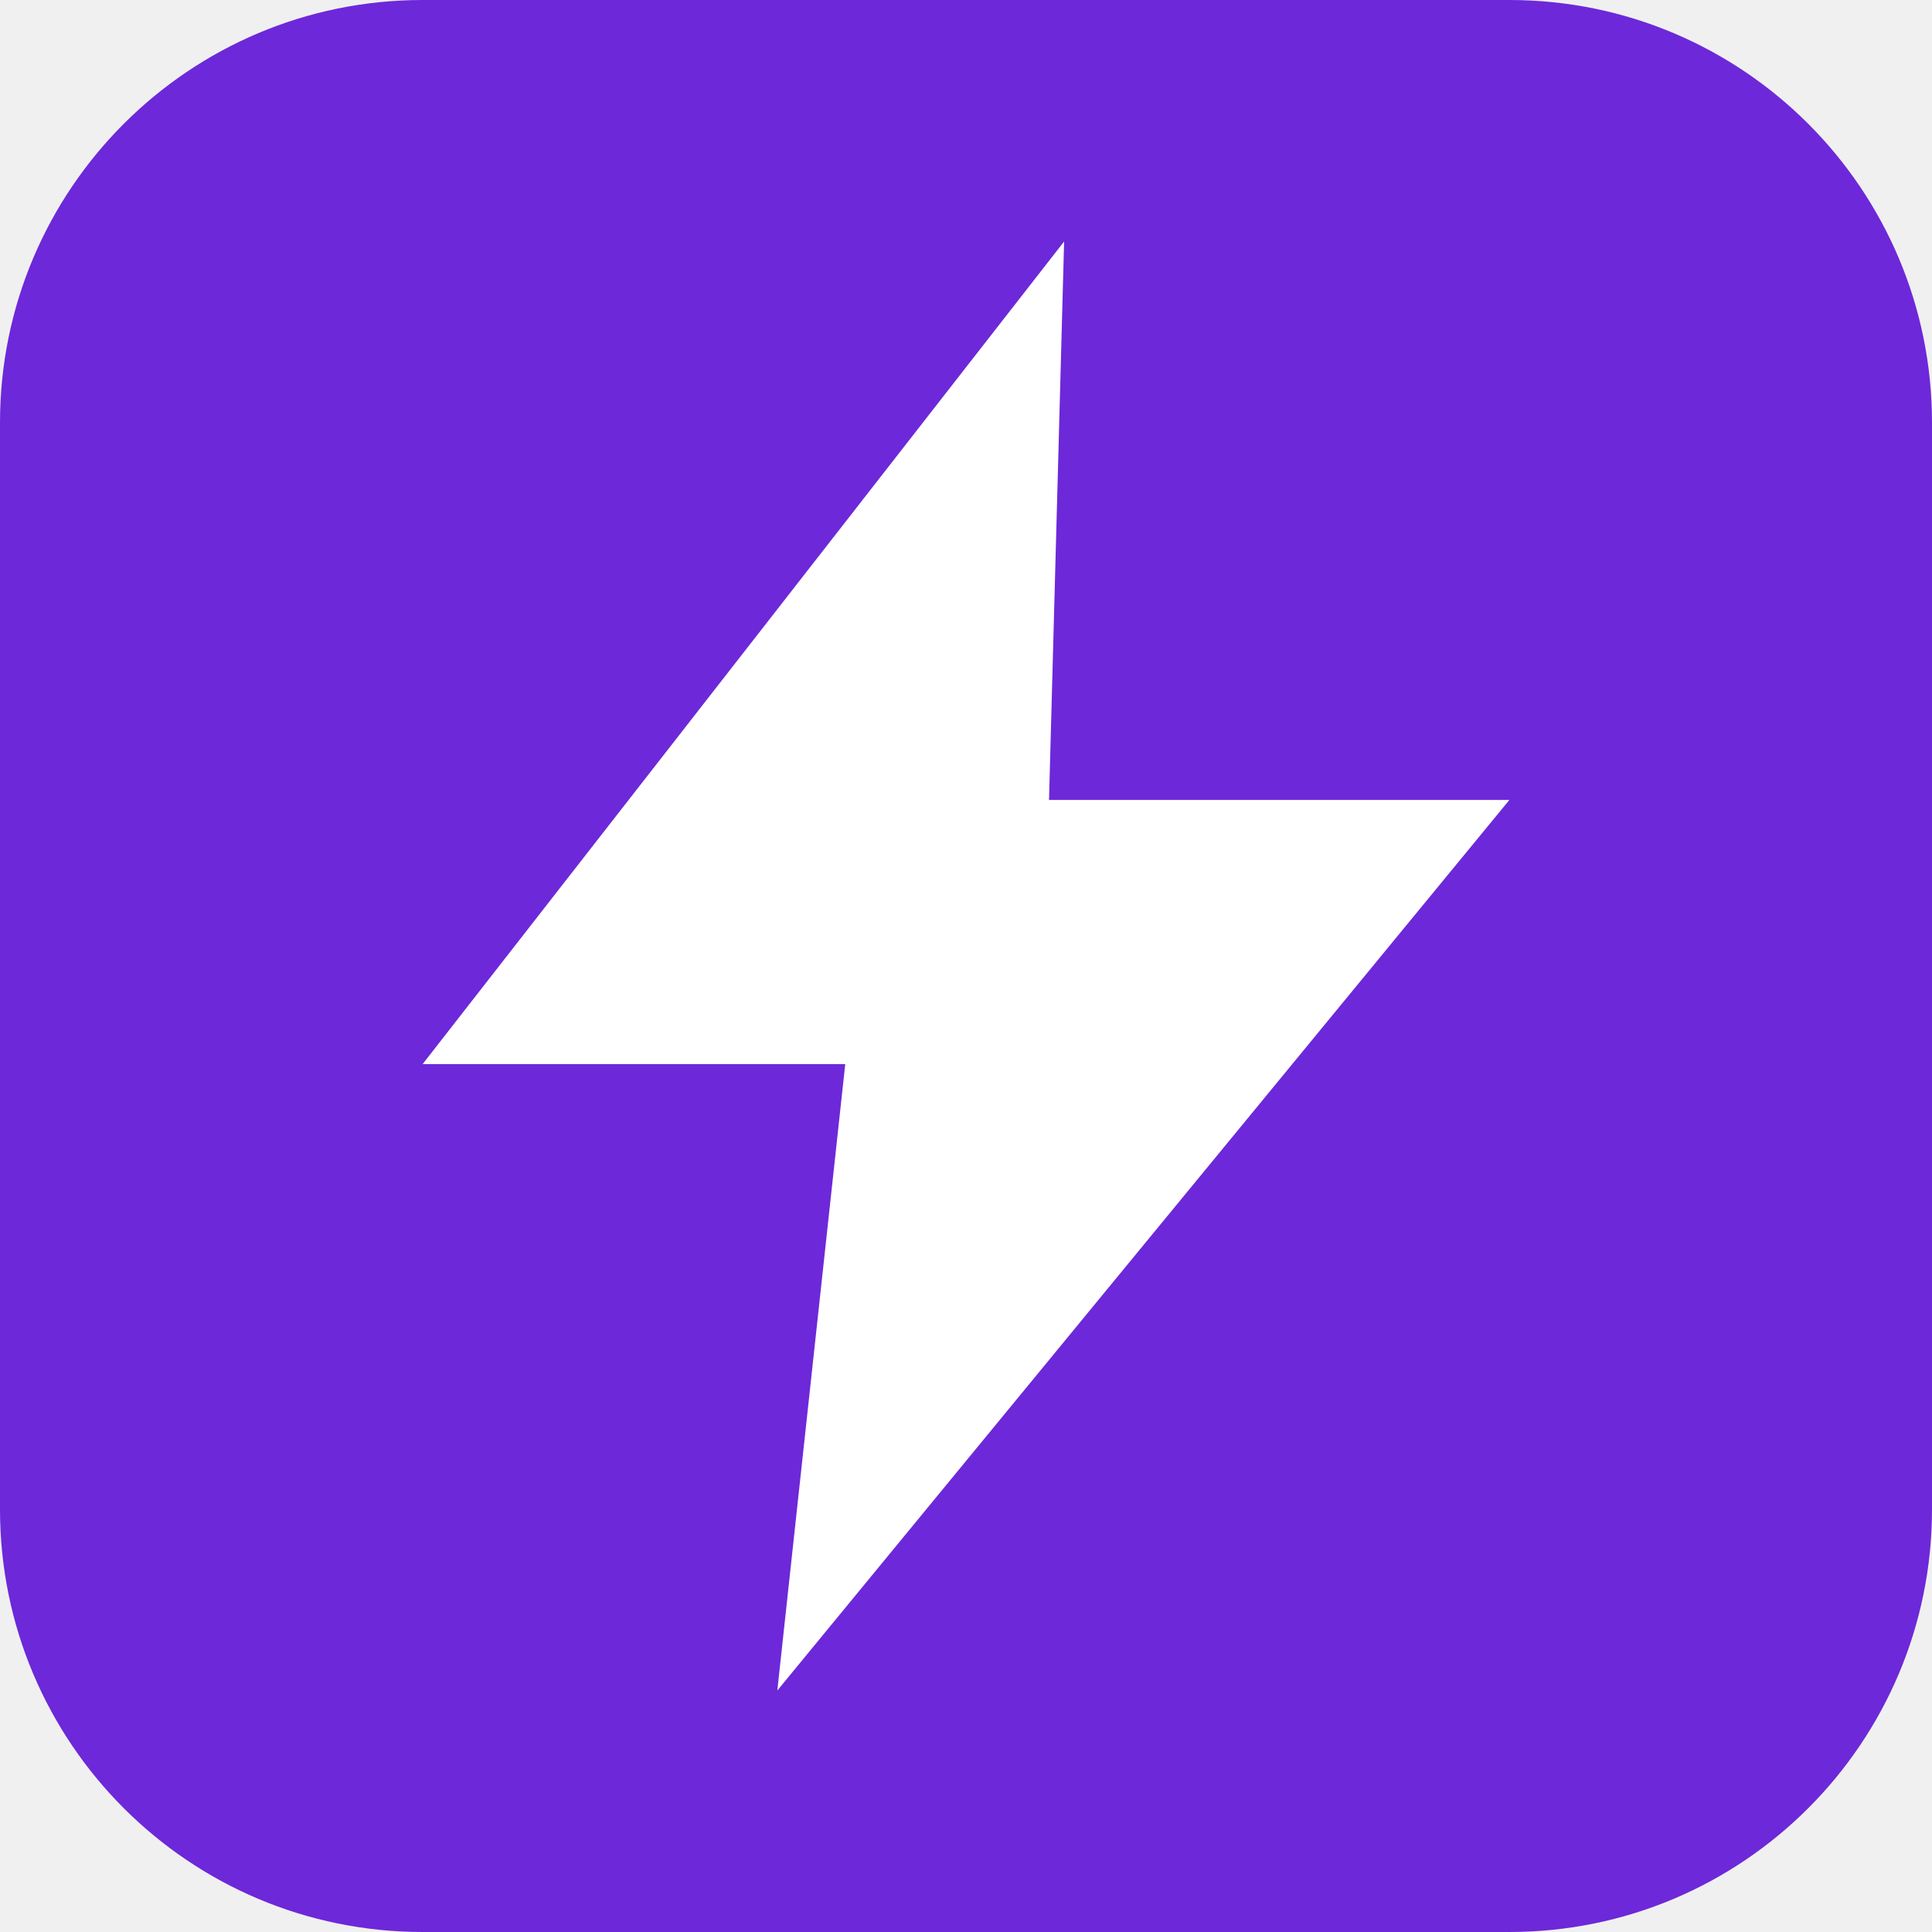
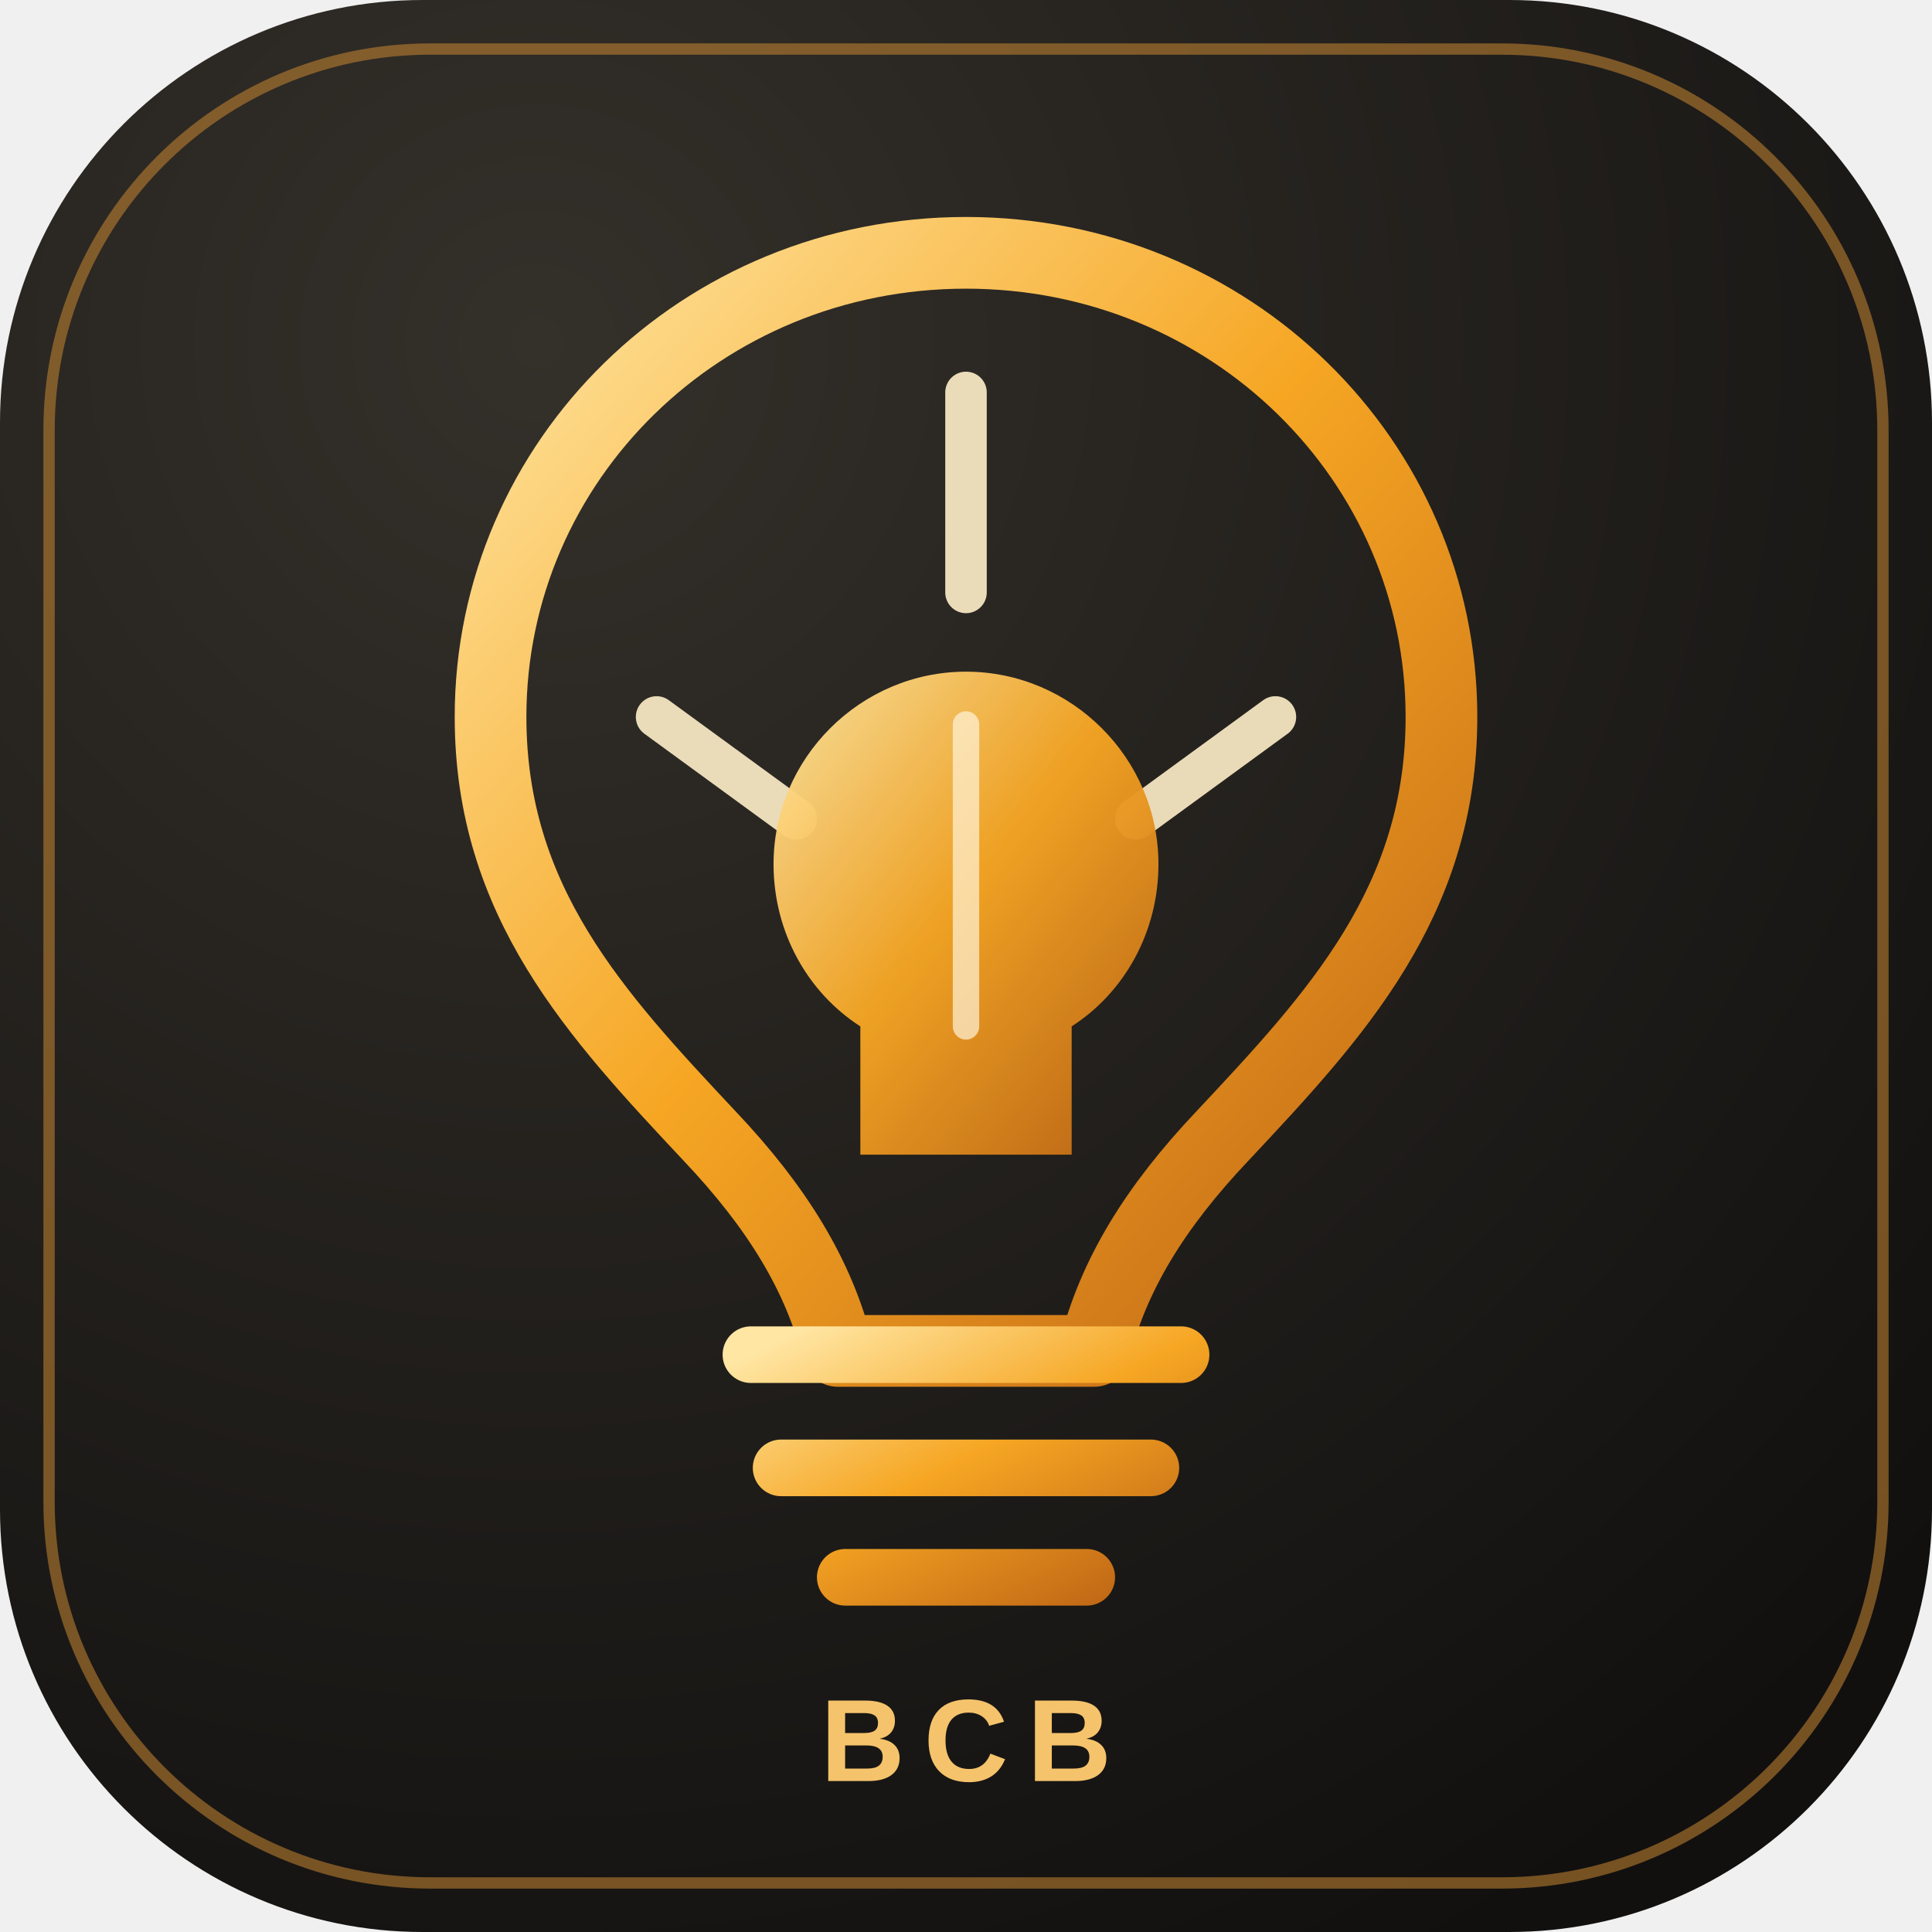
- <svg xmlns="http://www.w3.org/2000/svg" viewBox="0 0 512 512">
-   <rect width="512" height="512" rx="112" fill="#6d28d9" />
-   <path d="M282 64 112 282h112l-18 166 194-236H278l4-148Z" fill="#fff" />
+ <svg xmlns="http://www.w3.org/2000/svg" viewBox="0 0 512 512" role="img" aria-label="Big Collection BD">
+   <defs>
+     <linearGradient id="gold" x1="0" y1="0" x2="1" y2="1">
+       <stop offset="0" stop-color="#ffe6a3" />
+       <stop offset="0.48" stop-color="#f6a623" />
+       <stop offset="1" stop-color="#bd6415" />
+     </linearGradient>
+     <radialGradient id="bg" cx="28%" cy="18%" r="95%">
+       <stop offset="0" stop-color="#34302a" />
+       <stop offset="1" stop-color="#11100f" />
+     </radialGradient>
+   </defs>
+   <rect width="512" height="512" rx="112" fill="url(#bg)" />
+   <rect x="13" y="13" width="486" height="486" rx="101" fill="none" stroke="#c88732" stroke-opacity=".55" stroke-width="3" />
+   <path d="M256 67c-70 0-126 55-126 123 0 49 28 79 58 111 18 19 29 37 34 57h68c5-20 16-38 34-57 30-32 58-62 58-111 0-68-56-123-126-123Z" fill="none" stroke="url(#gold)" stroke-width="19" stroke-linecap="round" stroke-linejoin="round" />
+   <path d="M199 359h114M207 389h98M224 418h64" stroke="url(#gold)" stroke-width="15" stroke-linecap="round" />
+   <path d="M256 104v53M174 190l37 27M338 190l-37 27" stroke="#fff0c9" stroke-opacity=".9" stroke-width="11" stroke-linecap="round" />
+   <path d="M256 178c-28 0-51 23-51 51 0 18 9 34 23 43v34h56v-34c14-9 23-25 23-43 0-28-23-51-51-51Z" fill="url(#gold)" opacity=".96" />
+   <path d="M256 192v80" stroke="#fff4d9" stroke-opacity=".7" stroke-width="7" stroke-linecap="round" />
+   <text x="256" y="472" text-anchor="middle" fill="#f5c36b" font-family="Arial,Helvetica,sans-serif" font-size="31" font-weight="800" letter-spacing="5">BCB</text>
</svg>
